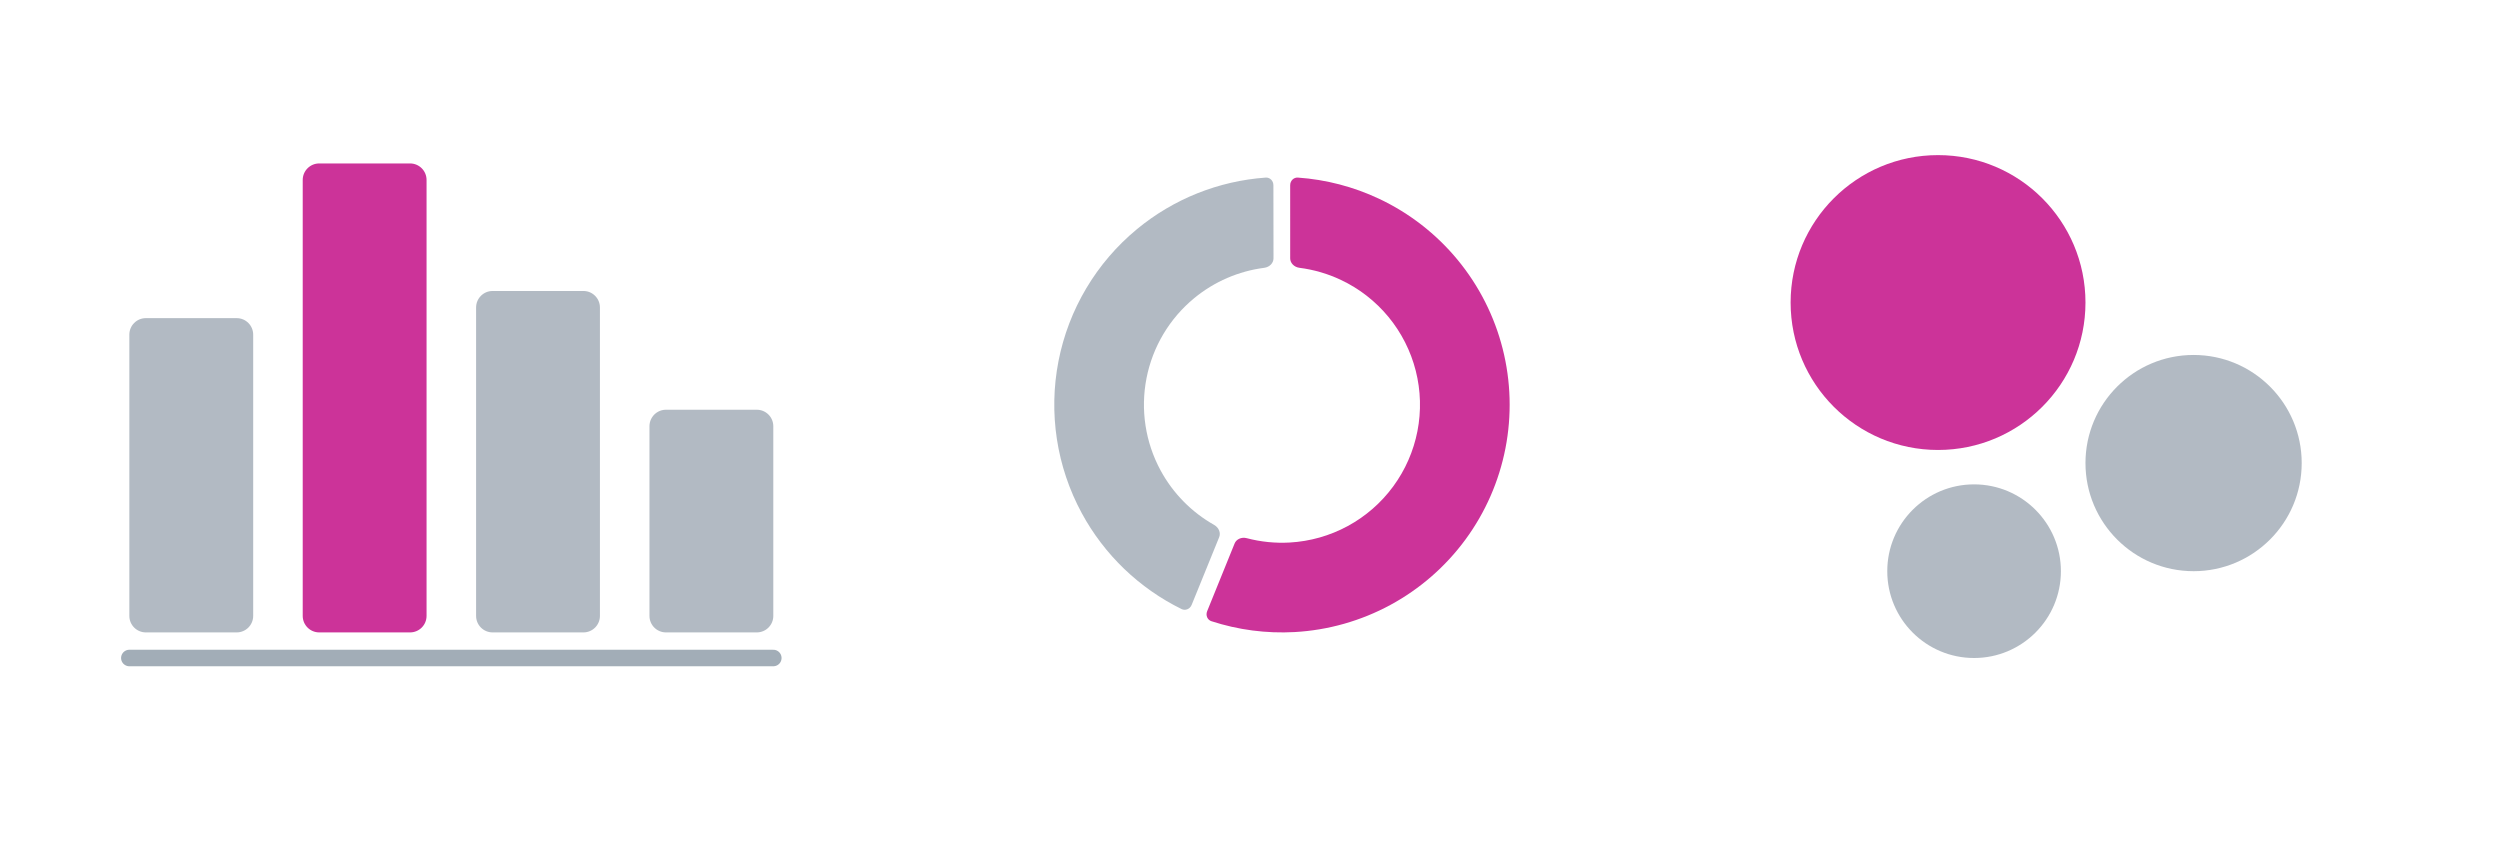
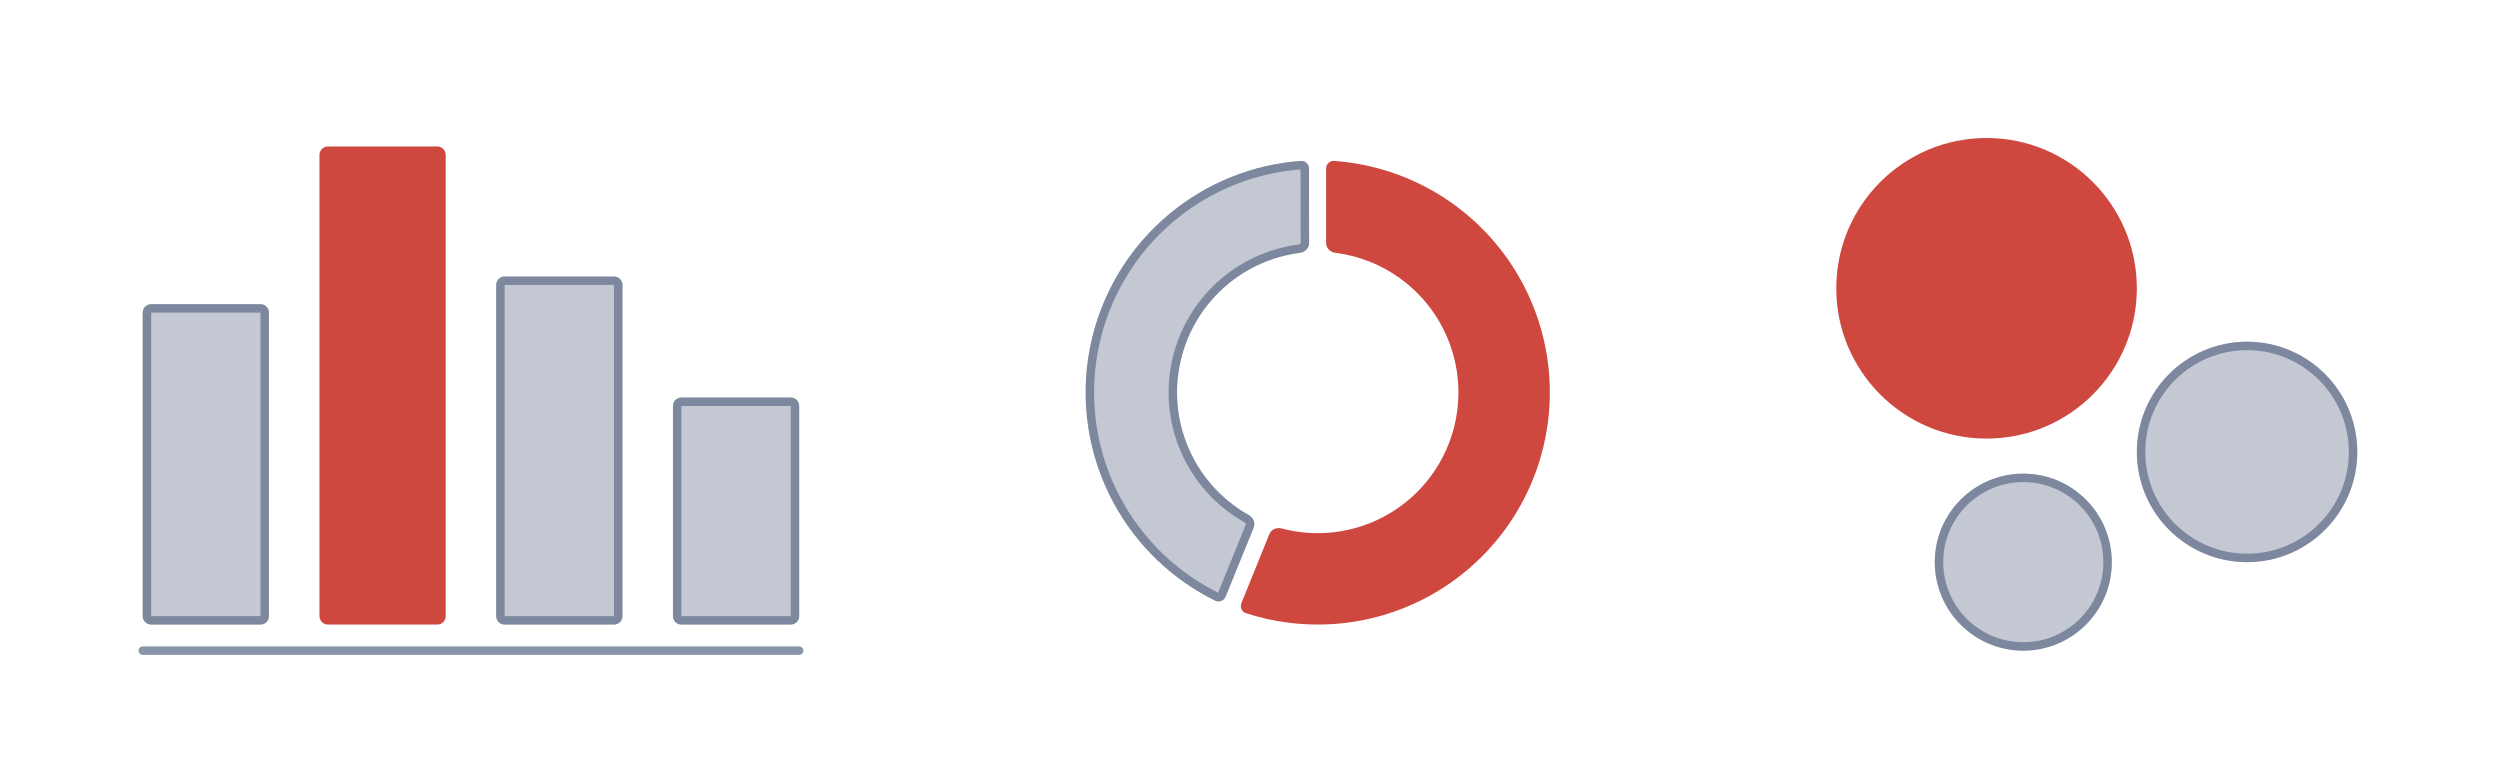
- <svg xmlns="http://www.w3.org/2000/svg" width="592" height="202" viewBox="0 0 592 202" fill="none">
-   <rect x="30.629" y="75.334" width="29.325" height="74.421" rx="3.91" fill="#667788" fill-opacity="0.5" />
-   <rect x="71.684" y="38.702" width="29.325" height="111.053" rx="3.91" fill="#CC3399" />
-   <rect x="112.739" y="68.904" width="29.325" height="80.851" rx="3.91" fill="#667788" fill-opacity="0.5" />
-   <rect x="153.794" y="97.024" width="29.325" height="52.731" rx="3.91" fill="#667788" fill-opacity="0.5" />
-   <path opacity="0.78" d="M30.629 155.815L183.119 155.815" stroke="#667788" stroke-opacity="0.78" stroke-width="3.91" stroke-linecap="round" />
-   <circle cx="458.929" cy="71.642" r="34.911" fill="#CC3399" />
-   <circle cx="519.441" cy="109.656" r="25.601" fill="#667788" fill-opacity="0.5" />
-   <circle cx="467.463" cy="135.257" r="20.558" fill="#667788" fill-opacity="0.5" />
-   <path d="M305.514 43.875C305.513 42.756 306.396 41.986 307.328 42.051C313.986 42.517 320.511 44.215 326.568 47.071C333.763 50.465 340.119 55.409 345.179 61.548C350.238 67.688 353.876 74.871 355.832 82.583C357.788 90.295 358.013 98.344 356.491 106.153C354.969 113.962 351.737 121.337 347.029 127.75C342.32 134.162 336.25 139.454 329.255 143.244C322.26 147.034 314.513 149.229 306.569 149.672C299.884 150.044 293.199 149.168 286.853 147.098C285.965 146.809 285.436 145.764 285.856 144.727L292.365 128.674C292.751 127.722 293.943 127.101 295.231 127.441C298.533 128.312 301.961 128.663 305.388 128.472C310.203 128.204 314.9 126.873 319.14 124.575C323.38 122.278 327.06 119.07 329.914 115.183C332.769 111.295 334.728 106.824 335.65 102.091C336.573 97.357 336.437 92.478 335.251 87.803C334.065 83.128 331.86 78.773 328.793 75.051C325.726 71.329 321.873 68.332 317.511 66.275C314.406 64.811 311.098 63.849 307.71 63.416C306.389 63.247 305.517 62.224 305.517 61.197L305.514 43.875Z" fill="#CC3399" />
-   <path d="M299.724 42.052C300.657 41.985 301.541 42.753 301.542 43.872L301.566 61.195C301.568 62.221 300.698 63.246 299.377 63.417C293.3 64.203 287.536 66.686 282.767 70.621C276.923 75.443 272.936 82.145 271.488 89.582C270.039 97.018 271.219 104.727 274.825 111.39C277.768 116.827 282.178 121.293 287.515 124.302C288.676 124.957 289.097 126.233 288.71 127.184L282.185 143.231C281.764 144.267 280.656 144.647 279.817 144.236C269.785 139.313 261.5 131.378 256.152 121.496C250.203 110.505 248.257 97.789 250.647 85.522C253.037 73.254 259.614 62.199 269.254 54.244C277.92 47.093 288.579 42.848 299.724 42.052Z" fill="#667788" fill-opacity="0.5" />
+ <svg xmlns="http://www.w3.org/2000/svg" width="592" height="180" viewBox="0 0 592 180" fill="none">
+   <rect x="33.798" y="72.029" width="29.895" height="75.867" rx="2" fill="#697690" fill-opacity="0.4" />
+   <rect x="34.798" y="73.029" width="27.895" height="73.867" rx="1" stroke="#697690" stroke-opacity="0.78" stroke-width="2" />
+   <rect x="75.65" y="34.686" width="29.895" height="113.21" rx="2" fill="#CF4840" />
+   <rect x="117.503" y="65.475" width="29.895" height="82.421" rx="2" fill="#697690" fill-opacity="0.4" />
+   <rect x="118.503" y="66.475" width="27.895" height="80.421" rx="1" stroke="#697690" stroke-opacity="0.78" stroke-width="2" />
+   <rect x="159.355" y="94.141" width="29.895" height="53.755" rx="2" fill="#697690" fill-opacity="0.4" />
+   <rect x="160.355" y="95.141" width="27.895" height="51.755" rx="1" stroke="#697690" stroke-opacity="0.78" stroke-width="2" />
+   <path opacity="0.78" d="M33.798 154.074L189.249 154.074" stroke="#697690" stroke-width="2" stroke-linecap="round" />
+   <circle cx="470.417" cy="68.266" r="35.589" fill="#CF4840" />
+   <circle cx="532.104" cy="107.018" r="26.098" fill="#697690" fill-opacity="0.4" />
+   <circle cx="532.104" cy="107.018" r="25.098" stroke="#697690" stroke-opacity="0.78" stroke-width="2" />
+   <circle cx="479.116" cy="133.117" r="20.958" fill="#697690" fill-opacity="0.4" />
+   <circle cx="479.116" cy="133.117" r="19.958" stroke="#697690" stroke-opacity="0.78" stroke-width="2" />
+   <path d="M314.021 39.96C314.02 38.819 314.92 38.035 315.871 38.101C322.658 38.575 329.31 40.307 335.484 43.218C342.819 46.678 349.298 51.718 354.456 57.977C359.614 64.236 363.323 71.559 365.316 79.42C367.31 87.282 367.54 95.487 365.988 103.447C364.436 111.408 361.142 118.927 356.342 125.464C351.542 132.001 345.354 137.395 338.223 141.259C331.092 145.122 323.195 147.36 315.097 147.811C308.282 148.191 301.466 147.298 294.998 145.188C294.092 144.893 293.553 143.828 293.981 142.771L300.617 126.406C301.01 125.436 302.225 124.803 303.538 125.149C306.905 126.037 310.399 126.395 313.893 126.2C318.801 125.926 323.589 124.57 327.912 122.228C332.235 119.886 335.985 116.616 338.895 112.653C341.805 108.69 343.802 104.132 344.743 99.306C345.683 94.481 345.544 89.507 344.336 84.741C343.127 79.975 340.879 75.536 337.752 71.742C334.625 67.948 330.698 64.893 326.251 62.795C323.086 61.303 319.714 60.322 316.26 59.881C314.913 59.709 314.025 58.666 314.024 57.619L314.021 39.96Z" fill="#CF4840" />
+   <path d="M308.119 38.101C309.07 38.033 309.971 38.816 309.972 39.957L309.997 57.616C309.998 58.663 309.112 59.707 307.765 59.882C301.57 60.683 295.694 63.214 290.833 67.226C284.875 72.141 280.811 78.974 279.334 86.555C277.857 94.135 279.06 101.994 282.736 108.786C285.736 114.329 290.232 118.881 295.673 121.949C296.856 122.616 297.286 123.918 296.891 124.887L290.24 141.245C289.81 142.302 288.681 142.69 287.825 142.27C277.599 137.252 269.153 129.162 263.7 119.089C257.636 107.884 255.652 94.921 258.089 82.415C260.525 69.91 267.23 58.64 277.057 50.531C285.892 43.241 296.757 38.913 308.119 38.101Z" fill="#697690" fill-opacity="0.4" />
+   <path d="M308.19 39.099C308.534 39.074 308.972 39.368 308.972 39.959L308.997 57.618C308.998 58.099 308.548 58.772 307.637 58.89C301.256 59.715 295.204 62.323 290.196 66.455C284.06 71.518 279.874 78.555 278.353 86.363C276.831 94.172 278.07 102.266 281.857 109.262C284.947 114.972 289.578 119.66 295.182 122.82C295.982 123.272 296.147 124.064 295.965 124.51L289.313 140.869C289.091 141.416 288.575 141.524 288.266 141.372C278.225 136.445 269.933 128.503 264.58 118.613C258.626 107.612 256.678 94.885 259.07 82.607C261.462 70.329 268.045 59.263 277.693 51.302C286.367 44.145 297.035 39.896 308.19 39.099Z" stroke="#697690" stroke-opacity="0.78" stroke-width="2" />
</svg>
